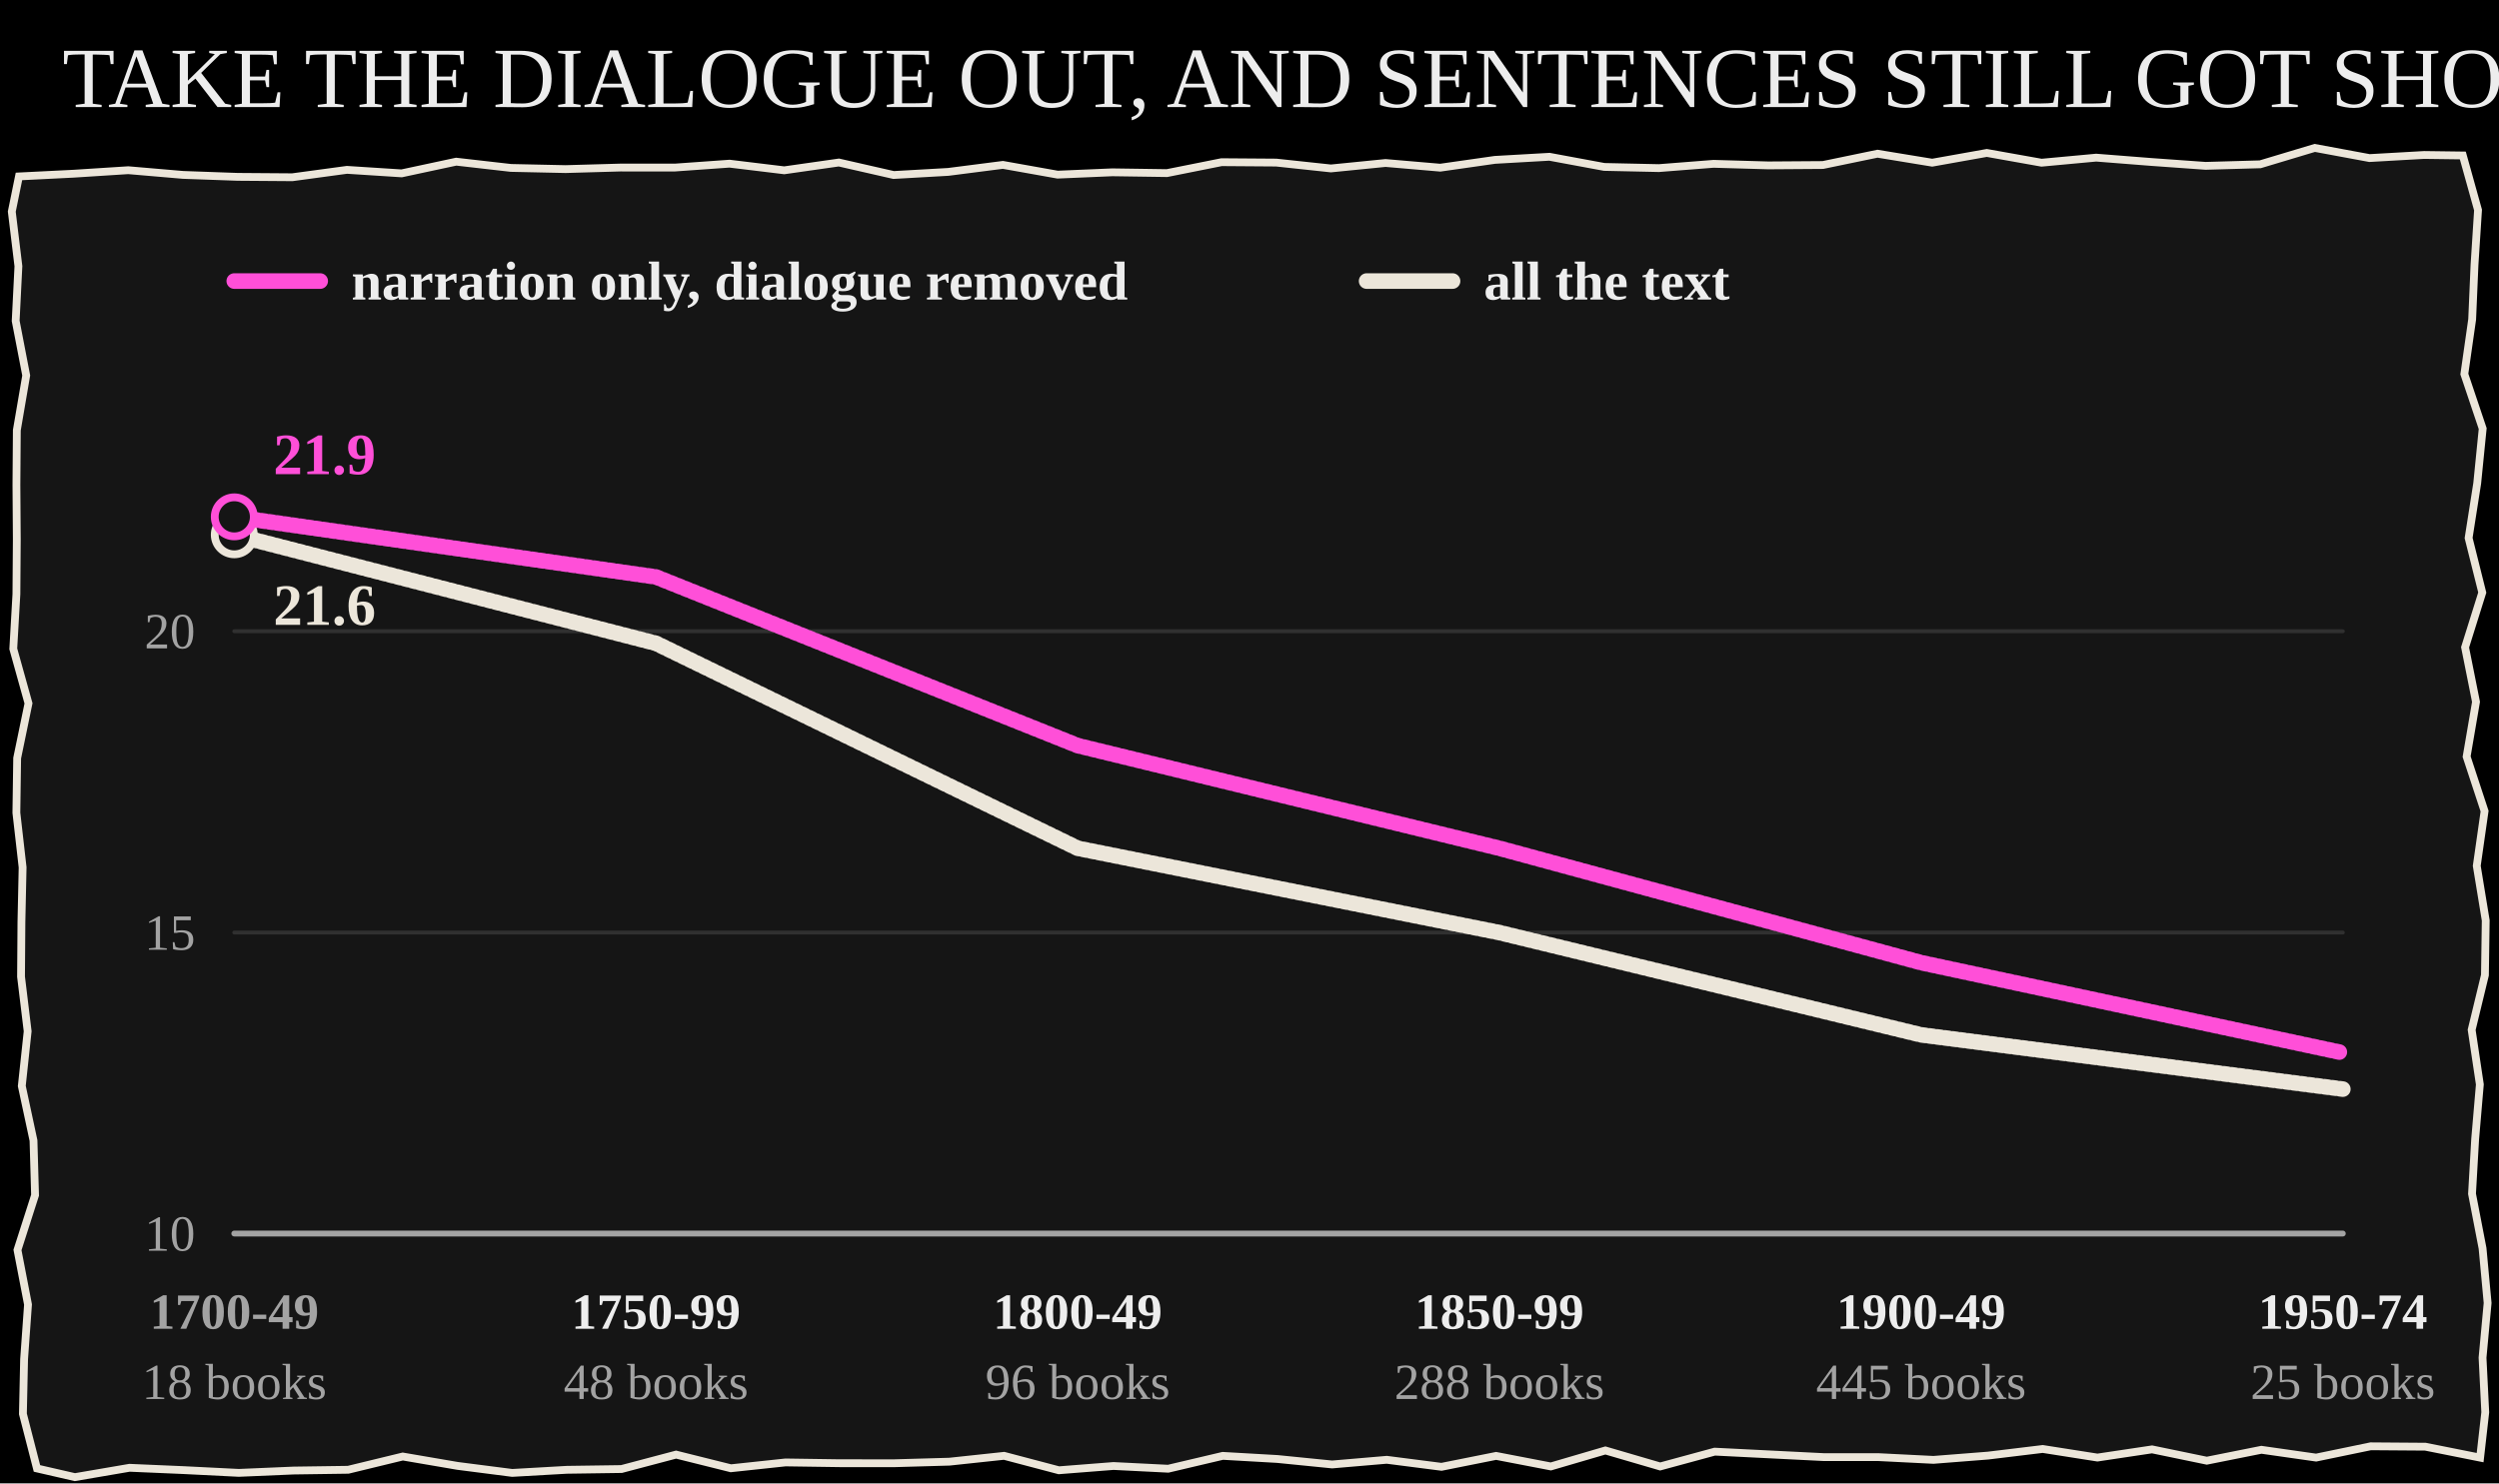
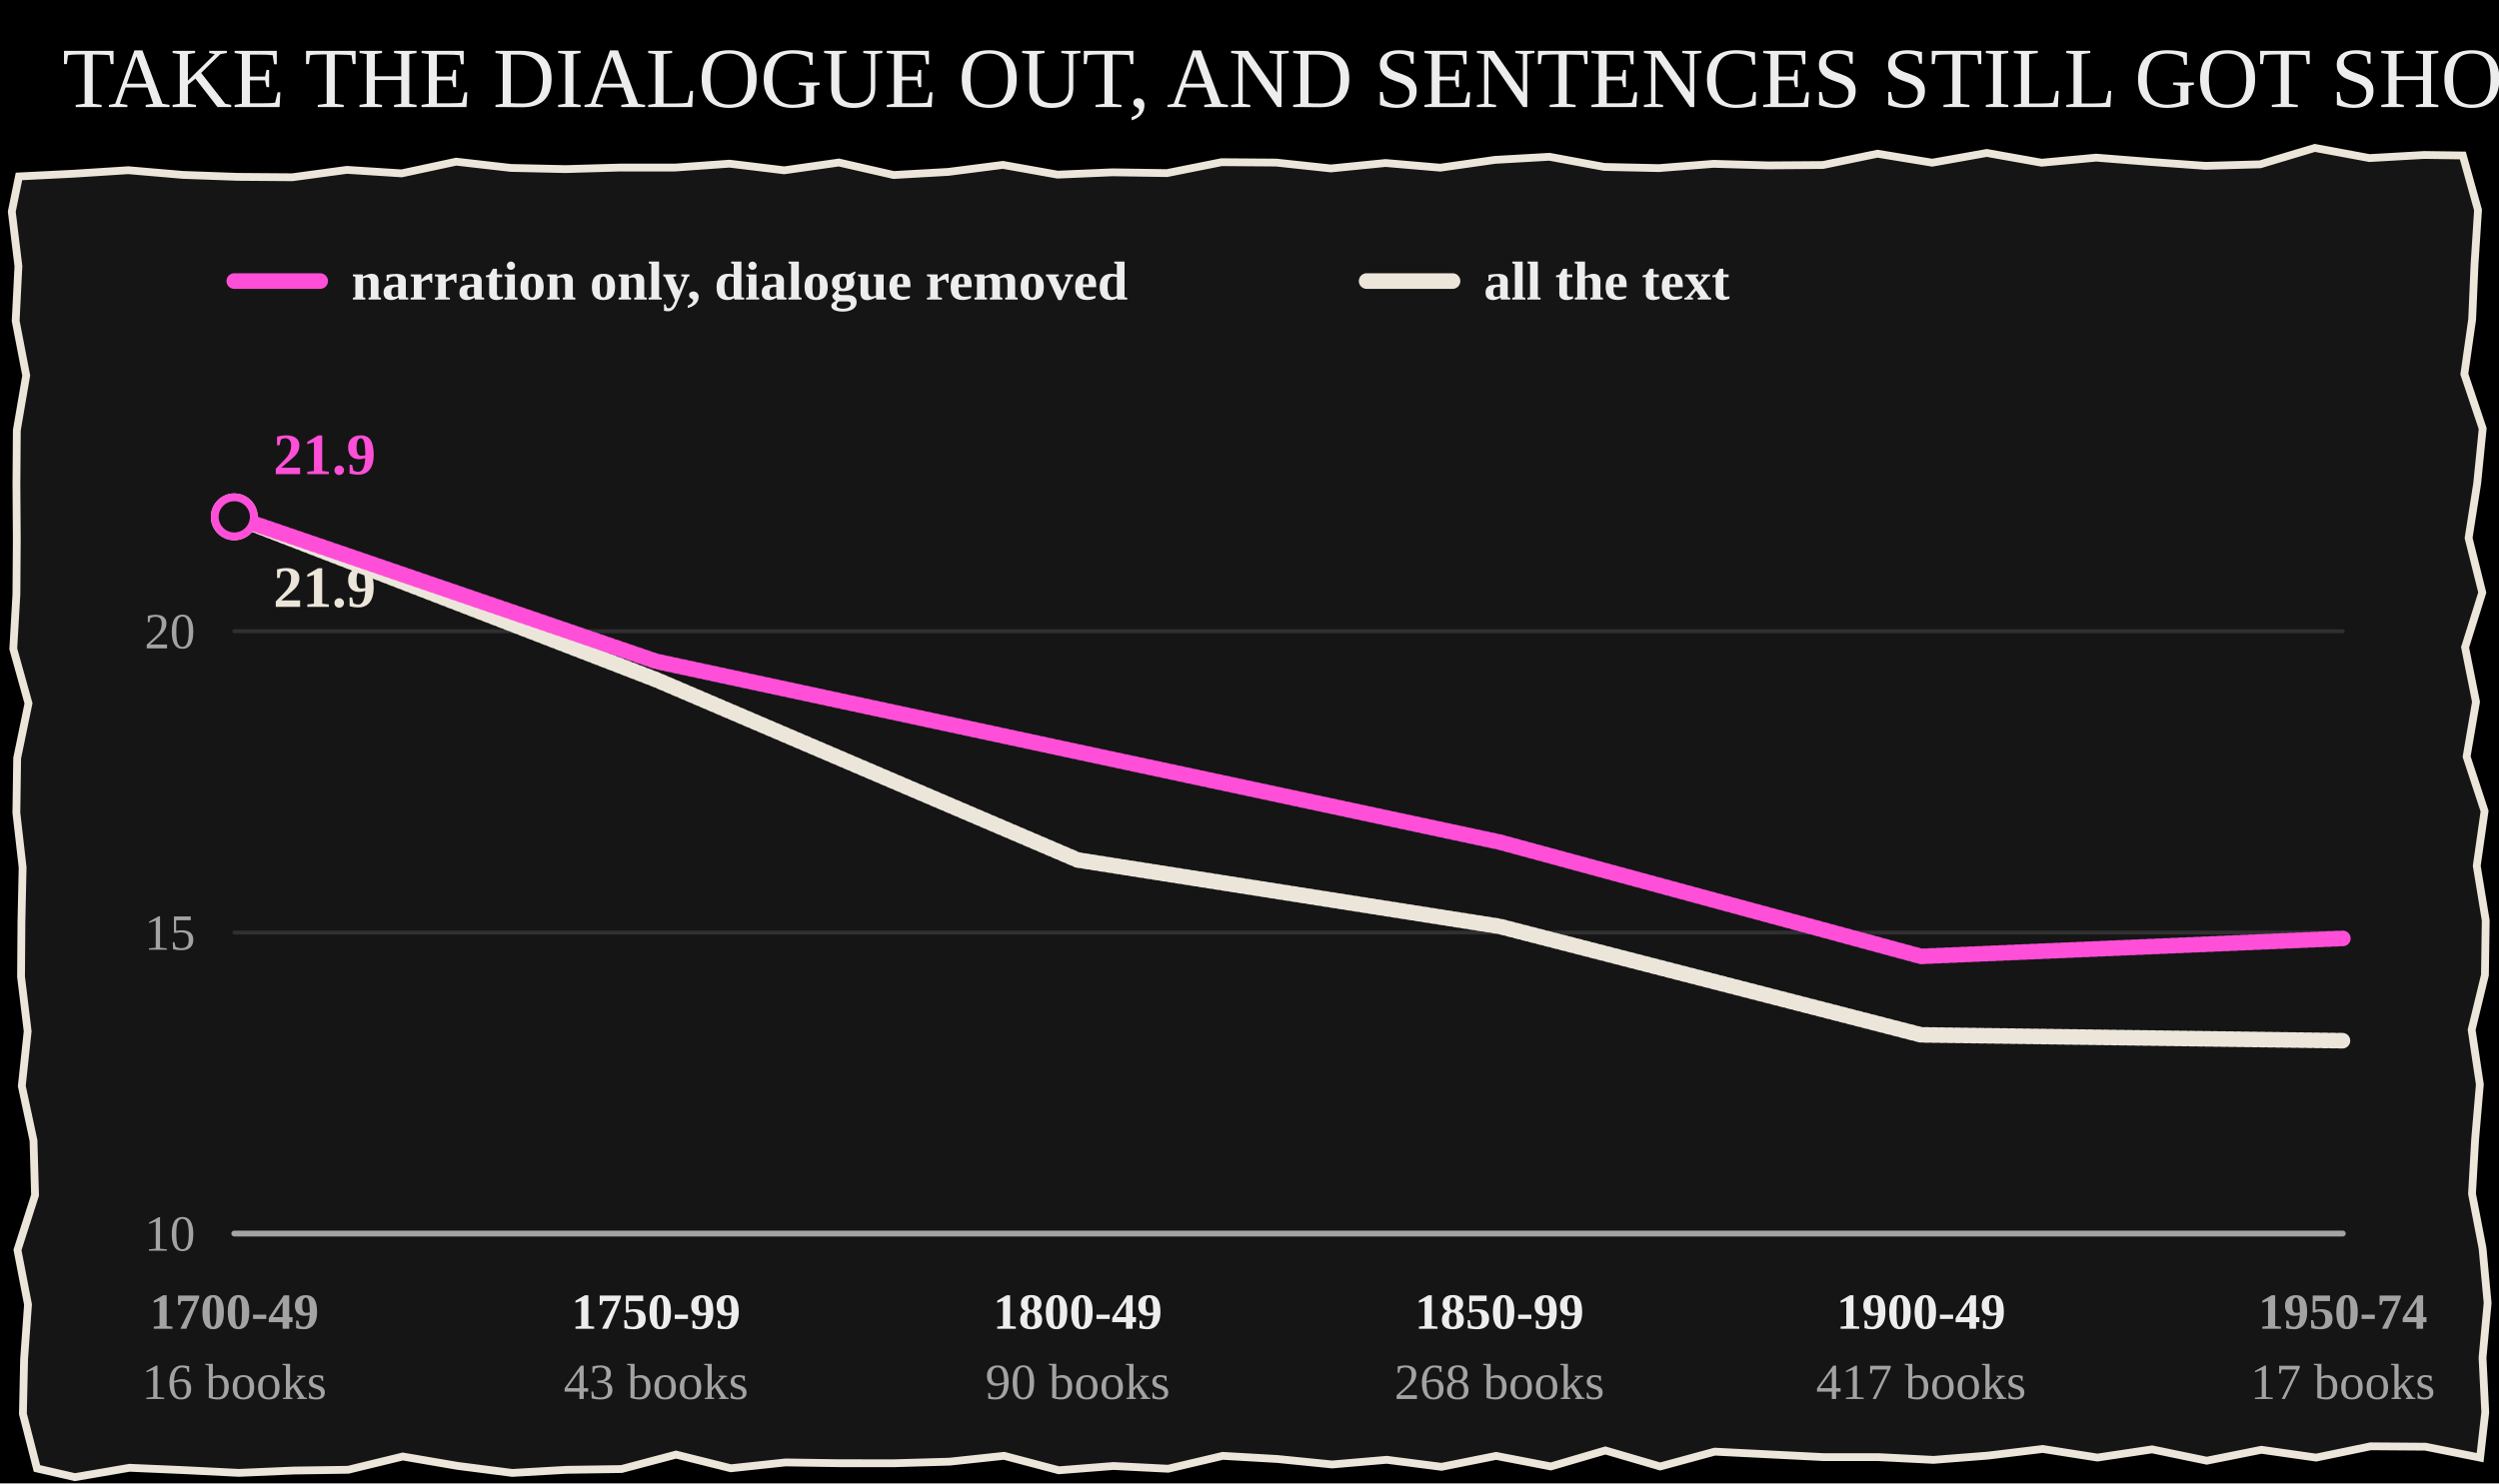
- <svg xmlns="http://www.w3.org/2000/svg" viewBox="0 0 640 380" width="640" height="380" role="img" aria-label="Line chart of median words between stops (periods, question marks, exclamation marks, semicolons and colons), by 50-year period from 1700-49 to 1950-74. Narration alone, with every quoted word removed, falls from 21.9 words in 1700-49 to 14.5 in 1900-49 and 13.0 in 1950-74. All the text falls from 21.6 to 13.3 and 12.4. The two lines fall together, so sentences got shorter outside dialogue too. The 1700-49 period has only 18 books.">
+ <svg xmlns="http://www.w3.org/2000/svg" viewBox="0 0 640 380" width="640" height="380" role="img" aria-label="Line chart of median words between stops (periods, question marks, exclamation marks, semicolons and colons), by 50-year period from 1700-49 to 1950-74, in the 883 deduplicated books that still have a full text. Narration alone, with every quoted word removed, falls from 21.9 words in 1700-49 to 14.6 in 1900-49. All the text falls from 21.9 to 13.3. The two lines fall together, so sentences got shorter outside dialogue too. 1700-49 has only 16 books and 1950-74 only 17, where narration sits at 14.9 and all the text at 13.2.">
  <defs />
  <rect width="640" height="380" fill="#000000" />
  <path class="d-paper" d="M6,43 L20,42.4 L34,41.6 L48,42.9 L62,43.5 L76,43.7 L90,41.9 L104,42.9 L118,40 L132,41.7 L146,42.1 L160,41.8 L174,41.9 L188,41 L202,42.8 L216,40.9 L230,44.2 L244,43.5 L258,41.8 L272,44.4 L286,43.9 L300,44.2 L314,41.5 L328,41.7 L342,43.3 L356,42 L370,43.3 L384,41.4 L398,40.7 L412,43.4 L426,43.8 L440,42.8 L454,43.3 L468,43.3 L482,40.5 L496,42.9 L510,40.5 L524,43.1 L538,41.9 L552,43.1 L566,44.2 L580,43.9 L594,39.8 L608,42.5 L622,41.8 L631.9,42 L635.7,56 L634.7,70 L634,84 L631.9,98 L636.5,112 L635,126 L632.7,140 L636.1,154 L631.6,168 L634.3,182 L631.8,196 L636.3,210 L634.2,224 L636.4,238 L636.1,252 L632.6,266 L634.6,280 L633.3,294 L632.4,308 L635,322 L636.2,336 L634.8,350 L635.4,364 L634,375.6 L620,372.7 L606,372.5 L592,375.3 L578,373.2 L564,375.9 L550,372.9 L536,374.9 L522,372.6 L508,374.2 L494,375.2 L480,374.4 L466,374.3 L452,373.5 L438,372.7 L424,376.4 L410,372.2 L396,376.2 L382,373.4 L368,376.1 L354,374.2 L340,375.3 L326,373.8 L312,372.9 L298,376.1 L284,375.3 L270,376.3 L256,372.5 L242,373.9 L228,374.2 L214,374.1 L200,373.8 L186,375.2 L172,371.6 L158,375.2 L144,375.3 L130,376 L116,374.1 L102,371.6 L88,374.9 L74,375 L60,375.5 L46,374.7 L32,374 L18,376.3 L8.3,374 L4.8,360 L5.2,346 L6.3,332 L3.7,318 L8.3,304 L8,290 L5.1,276 L6.7,262 L5.1,248 L5.3,234 L5.7,220 L4.2,206 L4.5,192 L7.5,178 L3.7,164 L4.6,150 L4.8,136 L4.8,122 L5,108 L7.5,94 L4.9,80 L5.7,66 L4.1,52 Z" fill="#151515" stroke="#ece6da" stroke-width="2" transform="rotate(-0.4 320 208)" />
  <text x="16" y="20" font-family="var(--font-anton, Anton), Impact, sans-serif" font-size="22" fill="#ededed" text-anchor="start" dominant-baseline="central">TAKE THE DIALOGUE OUT, AND SENTENCES STILL GOT SHORTER</text>
  <path d="M60,316 L600,316" fill="none" stroke="#a3a3a3" stroke-width="1.5" stroke-linecap="round" />
  <text x="50" y="316" font-family="var(--font-hanken-grotesk, 'Hanken Grotesk'), Arial, sans-serif" font-size="13" fill="#a3a3a3" text-anchor="end" dominant-baseline="central">10</text>
  <path d="M60,238.9 L600,238.9" fill="none" stroke="#303030" stroke-width="1" stroke-linecap="round" />
  <text x="50" y="238.9" font-family="var(--font-hanken-grotesk, 'Hanken Grotesk'), Arial, sans-serif" font-size="13" fill="#a3a3a3" text-anchor="end" dominant-baseline="central">15</text>
  <path d="M60,161.7 L600,161.7" fill="none" stroke="#303030" stroke-width="1" stroke-linecap="round" />
  <text x="50" y="161.7" font-family="var(--font-hanken-grotesk, 'Hanken Grotesk'), Arial, sans-serif" font-size="13" fill="#a3a3a3" text-anchor="end" dominant-baseline="central">20</text>
  <text x="60" y="336" font-family="var(--font-hanken-grotesk, 'Hanken Grotesk'), Arial, sans-serif" font-size="13" font-weight="600" fill="#a3a3a3" text-anchor="middle" dominant-baseline="central">1700-49</text>
-   <text x="60" y="354" font-family="var(--font-hanken-grotesk, 'Hanken Grotesk'), Arial, sans-serif" font-size="13" fill="#a3a3a3" text-anchor="middle" dominant-baseline="central">18 books</text>
+   <text x="60" y="354" font-family="var(--font-hanken-grotesk, 'Hanken Grotesk'), Arial, sans-serif" font-size="13" fill="#a3a3a3" text-anchor="middle" dominant-baseline="central">16 books</text>
  <text x="168" y="336" font-family="var(--font-hanken-grotesk, 'Hanken Grotesk'), Arial, sans-serif" font-size="13" font-weight="600" fill="#ededed" text-anchor="middle" dominant-baseline="central">1750-99</text>
-   <text x="168" y="354" font-family="var(--font-hanken-grotesk, 'Hanken Grotesk'), Arial, sans-serif" font-size="13" fill="#a3a3a3" text-anchor="middle" dominant-baseline="central">48 books</text>
+   <text x="168" y="354" font-family="var(--font-hanken-grotesk, 'Hanken Grotesk'), Arial, sans-serif" font-size="13" fill="#a3a3a3" text-anchor="middle" dominant-baseline="central">43 books</text>
  <text x="276" y="336" font-family="var(--font-hanken-grotesk, 'Hanken Grotesk'), Arial, sans-serif" font-size="13" font-weight="600" fill="#ededed" text-anchor="middle" dominant-baseline="central">1800-49</text>
-   <text x="276" y="354" font-family="var(--font-hanken-grotesk, 'Hanken Grotesk'), Arial, sans-serif" font-size="13" fill="#a3a3a3" text-anchor="middle" dominant-baseline="central">96 books</text>
+   <text x="276" y="354" font-family="var(--font-hanken-grotesk, 'Hanken Grotesk'), Arial, sans-serif" font-size="13" fill="#a3a3a3" text-anchor="middle" dominant-baseline="central">90 books</text>
  <text x="384" y="336" font-family="var(--font-hanken-grotesk, 'Hanken Grotesk'), Arial, sans-serif" font-size="13" font-weight="600" fill="#ededed" text-anchor="middle" dominant-baseline="central">1850-99</text>
-   <text x="384" y="354" font-family="var(--font-hanken-grotesk, 'Hanken Grotesk'), Arial, sans-serif" font-size="13" fill="#a3a3a3" text-anchor="middle" dominant-baseline="central">288 books</text>
+   <text x="384" y="354" font-family="var(--font-hanken-grotesk, 'Hanken Grotesk'), Arial, sans-serif" font-size="13" fill="#a3a3a3" text-anchor="middle" dominant-baseline="central">268 books</text>
  <text x="492" y="336" font-family="var(--font-hanken-grotesk, 'Hanken Grotesk'), Arial, sans-serif" font-size="13" font-weight="600" fill="#ededed" text-anchor="middle" dominant-baseline="central">1900-49</text>
-   <text x="492" y="354" font-family="var(--font-hanken-grotesk, 'Hanken Grotesk'), Arial, sans-serif" font-size="13" fill="#a3a3a3" text-anchor="middle" dominant-baseline="central">445 books</text>
-   <text x="600" y="336" font-family="var(--font-hanken-grotesk, 'Hanken Grotesk'), Arial, sans-serif" font-size="13" font-weight="600" fill="#ededed" text-anchor="middle" dominant-baseline="central">1950-74</text>
-   <text x="600" y="354" font-family="var(--font-hanken-grotesk, 'Hanken Grotesk'), Arial, sans-serif" font-size="13" fill="#a3a3a3" text-anchor="middle" dominant-baseline="central">25 books</text>
+   <text x="492" y="354" font-family="var(--font-hanken-grotesk, 'Hanken Grotesk'), Arial, sans-serif" font-size="13" fill="#a3a3a3" text-anchor="middle" dominant-baseline="central">417 books</text>
+   <text x="600" y="336" font-family="var(--font-hanken-grotesk, 'Hanken Grotesk'), Arial, sans-serif" font-size="13" font-weight="600" fill="#a3a3a3" text-anchor="middle" dominant-baseline="central">1950-74</text>
+   <text x="600" y="354" font-family="var(--font-hanken-grotesk, 'Hanken Grotesk'), Arial, sans-serif" font-size="13" fill="#a3a3a3" text-anchor="middle" dominant-baseline="central">17 books</text>
  <g class="anim-live">
-     <path d="M60,137 L168,164.8 L276,217.3 L384,238.9 L492,265.1 L600,279" fill="none" stroke="#ece6da" stroke-width="4" stroke-linejoin="round" stroke-linecap="round" pathLength="1" stroke-dasharray="1" class="d-flow" stroke-dashoffset="1">
+     <path d="M60,132.4 L168,174.1 L276,220.3 L384,237.3 L492,265.1 L600,266.6" fill="none" stroke="#ece6da" stroke-width="4" stroke-linejoin="round" stroke-linecap="round" pathLength="1" stroke-dasharray="1" class="d-flow" stroke-dashoffset="1">
      <animate attributeName="stroke-dashoffset" calcMode="discrete" values="1;0.8;0.7;0.6;0.5;0.4;0.3;0.2;0.1;0" keyTimes="0;0.042;0.05;0.058;0.067;0.083;0.092;0.108;0.125;0.158" dur="10s" fill="freeze" />
    </path>
-     <circle cx="60" cy="137" r="5" fill="#151515" stroke="#ece6da" stroke-width="2" opacity="1" />
-     <circle cx="168" cy="164.8" r="5.5" fill="#ece6da" stroke="#151515" stroke-width="2" opacity="0">
+     <circle cx="60" cy="132.4" r="5" fill="#151515" stroke="#ece6da" stroke-width="2" opacity="1" />
+     <circle cx="168" cy="174.1" r="5.5" fill="#ece6da" stroke="#151515" stroke-width="2" opacity="0">
      <animate attributeName="opacity" calcMode="discrete" values="0;1" keyTimes="0;0.05" dur="10s" fill="freeze" />
    </circle>
-     <circle cx="276" cy="217.3" r="5.5" fill="#ece6da" stroke="#151515" stroke-width="2" opacity="0">
+     <circle cx="276" cy="220.3" r="5.5" fill="#ece6da" stroke="#151515" stroke-width="2" opacity="0">
      <animate attributeName="opacity" calcMode="discrete" values="0;1" keyTimes="0;0.067" dur="10s" fill="freeze" />
    </circle>
-     <circle cx="384" cy="238.9" r="5.5" fill="#ece6da" stroke="#151515" stroke-width="2" opacity="0">
+     <circle cx="384" cy="237.3" r="5.5" fill="#ece6da" stroke="#151515" stroke-width="2" opacity="0">
      <animate attributeName="opacity" calcMode="discrete" values="0;1" keyTimes="0;0.083" dur="10s" fill="freeze" />
    </circle>
    <circle cx="492" cy="265.1" r="5.5" fill="#ece6da" stroke="#151515" stroke-width="2" opacity="0">
      <animate attributeName="opacity" calcMode="discrete" values="0;1" keyTimes="0;0.117" dur="10s" fill="freeze" />
    </circle>
-     <circle cx="600" cy="279" r="5.5" fill="#ece6da" stroke="#151515" stroke-width="2" opacity="0">
+     <circle cx="600" cy="266.6" r="5" fill="#151515" stroke="#ece6da" stroke-width="2" opacity="0">
      <animate attributeName="opacity" calcMode="discrete" values="0;1" keyTimes="0;0.208" dur="10s" fill="freeze" />
    </circle>
-     <text x="70" y="155" font-family="var(--font-hanken-grotesk, 'Hanken Grotesk'), Arial, sans-serif" font-size="15" font-weight="700" fill="#ece6da" text-anchor="start" dominant-baseline="central" opacity="1">21.6</text>
+     <text x="70" y="150.4" font-family="var(--font-hanken-grotesk, 'Hanken Grotesk'), Arial, sans-serif" font-size="15" font-weight="700" fill="#ece6da" text-anchor="start" dominant-baseline="central" opacity="1">21.9</text>
    <text x="492" y="283.1" font-family="var(--font-hanken-grotesk, 'Hanken Grotesk'), Arial, sans-serif" font-size="15" font-weight="700" fill="#ece6da" text-anchor="middle" dominant-baseline="central" opacity="0">
      <animate attributeName="opacity" calcMode="discrete" values="0;1" keyTimes="0;0.117" dur="10s" fill="freeze" />13.3</text>
-     <path d="M60,132.4 L168,147.8 L276,191 L384,217.3 L492,246.6 L600,269.7" fill="none" stroke="#ff4fd8" stroke-width="4" stroke-linejoin="round" stroke-linecap="round" pathLength="1" stroke-dasharray="1" class="d-flow" stroke-dashoffset="1">
+     <path d="M60,132.4 L168,169.4 L276,192.6 L384,215.7 L492,245 L600,240.4" fill="none" stroke="#ff4fd8" stroke-width="4" stroke-linejoin="round" stroke-linecap="round" pathLength="1" stroke-dasharray="1" class="d-flow" stroke-dashoffset="1">
      <animate attributeName="stroke-dashoffset" calcMode="discrete" values="1;0.8;0.7;0.6;0.5;0.4;0.3;0.2;0.1;0" keyTimes="0;0.042;0.05;0.058;0.067;0.083;0.092;0.108;0.125;0.158" dur="10s" fill="freeze" />
    </path>
    <circle cx="60" cy="132.4" r="5" fill="#151515" stroke="#ff4fd8" stroke-width="2" opacity="1" />
-     <circle cx="168" cy="147.8" r="5.5" fill="#ff4fd8" stroke="#151515" stroke-width="2" opacity="0">
+     <circle cx="168" cy="169.4" r="5.5" fill="#ff4fd8" stroke="#151515" stroke-width="2" opacity="0">
      <animate attributeName="opacity" calcMode="discrete" values="0;1" keyTimes="0;0.05" dur="10s" fill="freeze" />
    </circle>
-     <circle cx="276" cy="191" r="5.5" fill="#ff4fd8" stroke="#151515" stroke-width="2" opacity="0">
+     <circle cx="276" cy="192.6" r="5.5" fill="#ff4fd8" stroke="#151515" stroke-width="2" opacity="0">
      <animate attributeName="opacity" calcMode="discrete" values="0;1" keyTimes="0;0.067" dur="10s" fill="freeze" />
    </circle>
-     <circle cx="384" cy="217.3" r="5.5" fill="#ff4fd8" stroke="#151515" stroke-width="2" opacity="0">
+     <circle cx="384" cy="215.7" r="5.5" fill="#ff4fd8" stroke="#151515" stroke-width="2" opacity="0">
      <animate attributeName="opacity" calcMode="discrete" values="0;1" keyTimes="0;0.083" dur="10s" fill="freeze" />
    </circle>
-     <circle cx="492" cy="246.6" r="5.5" fill="#ff4fd8" stroke="#151515" stroke-width="2" opacity="0">
+     <circle cx="492" cy="245" r="5.5" fill="#ff4fd8" stroke="#151515" stroke-width="2" opacity="0">
      <animate attributeName="opacity" calcMode="discrete" values="0;1" keyTimes="0;0.117" dur="10s" fill="freeze" />
    </circle>
-     <circle cx="600" cy="269.7" r="5.5" fill="#ff4fd8" stroke="#151515" stroke-width="2" opacity="0">
+     <circle cx="600" cy="240.4" r="5" fill="#151515" stroke="#ff4fd8" stroke-width="2" opacity="0">
      <animate attributeName="opacity" calcMode="discrete" values="0;1" keyTimes="0;0.208" dur="10s" fill="freeze" />
    </circle>
    <text x="70" y="116.4" font-family="var(--font-hanken-grotesk, 'Hanken Grotesk'), Arial, sans-serif" font-size="15" font-weight="700" fill="#ff4fd8" text-anchor="start" dominant-baseline="central" opacity="1">21.9</text>
-     <text x="492" y="230.6" font-family="var(--font-hanken-grotesk, 'Hanken Grotesk'), Arial, sans-serif" font-size="15" font-weight="700" fill="#ff4fd8" text-anchor="middle" dominant-baseline="central" opacity="0">
-       <animate attributeName="opacity" calcMode="discrete" values="0;1" keyTimes="0;0.117" dur="10s" fill="freeze" />14.5</text>
+     <text x="492" y="229" font-family="var(--font-hanken-grotesk, 'Hanken Grotesk'), Arial, sans-serif" font-size="15" font-weight="700" fill="#ff4fd8" text-anchor="middle" dominant-baseline="central" opacity="0">
+       <animate attributeName="opacity" calcMode="discrete" values="0;1" keyTimes="0;0.117" dur="10s" fill="freeze" />14.6</text>
    <line x1="60" x2="82" y1="72" y2="72" stroke="#ff4fd8" stroke-width="4" stroke-linecap="round" />
    <text x="90" y="72" font-family="var(--font-hanken-grotesk, 'Hanken Grotesk'), Arial, sans-serif" font-size="14" font-weight="600" fill="#ededed" text-anchor="start" dominant-baseline="central">narration only, dialogue removed</text>
    <line x1="350" x2="372" y1="72" y2="72" stroke="#ece6da" stroke-width="4" stroke-linecap="round" />
    <text x="380" y="72" font-family="var(--font-hanken-grotesk, 'Hanken Grotesk'), Arial, sans-serif" font-size="14" font-weight="600" fill="#ededed" text-anchor="start" dominant-baseline="central">all the text</text>
  </g>
  <g class="anim-still" display="none">
-     <path d="M60,137 L168,164.8 L276,217.3 L384,238.9 L492,265.1 L600,279" fill="none" stroke="#ece6da" stroke-width="4" stroke-linejoin="round" stroke-linecap="round" pathLength="1" stroke-dasharray="1" class="d-flow" stroke-dashoffset="0" />
-     <circle cx="60" cy="137" r="5" fill="#151515" stroke="#ece6da" stroke-width="2" opacity="1" />
-     <circle cx="168" cy="164.8" r="5.5" fill="#ece6da" stroke="#151515" stroke-width="2" opacity="1" />
-     <circle cx="276" cy="217.3" r="5.5" fill="#ece6da" stroke="#151515" stroke-width="2" opacity="1" />
-     <circle cx="384" cy="238.9" r="5.5" fill="#ece6da" stroke="#151515" stroke-width="2" opacity="1" />
+     <path d="M60,132.4 L168,174.1 L276,220.3 L384,237.3 L492,265.1 L600,266.6" fill="none" stroke="#ece6da" stroke-width="4" stroke-linejoin="round" stroke-linecap="round" pathLength="1" stroke-dasharray="1" class="d-flow" stroke-dashoffset="0" />
+     <circle cx="60" cy="132.4" r="5" fill="#151515" stroke="#ece6da" stroke-width="2" opacity="1" />
+     <circle cx="168" cy="174.1" r="5.5" fill="#ece6da" stroke="#151515" stroke-width="2" opacity="1" />
+     <circle cx="276" cy="220.3" r="5.5" fill="#ece6da" stroke="#151515" stroke-width="2" opacity="1" />
+     <circle cx="384" cy="237.3" r="5.5" fill="#ece6da" stroke="#151515" stroke-width="2" opacity="1" />
    <circle cx="492" cy="265.1" r="5.5" fill="#ece6da" stroke="#151515" stroke-width="2" opacity="1" />
-     <circle cx="600" cy="279" r="5.5" fill="#ece6da" stroke="#151515" stroke-width="2" opacity="1" />
-     <text x="70" y="155" font-family="var(--font-hanken-grotesk, 'Hanken Grotesk'), Arial, sans-serif" font-size="15" font-weight="700" fill="#ece6da" text-anchor="start" dominant-baseline="central" opacity="1">21.6</text>
+     <circle cx="600" cy="266.6" r="5" fill="#151515" stroke="#ece6da" stroke-width="2" opacity="1" />
+     <text x="70" y="150.4" font-family="var(--font-hanken-grotesk, 'Hanken Grotesk'), Arial, sans-serif" font-size="15" font-weight="700" fill="#ece6da" text-anchor="start" dominant-baseline="central" opacity="1">21.9</text>
    <text x="492" y="283.1" font-family="var(--font-hanken-grotesk, 'Hanken Grotesk'), Arial, sans-serif" font-size="15" font-weight="700" fill="#ece6da" text-anchor="middle" dominant-baseline="central" opacity="1">13.3</text>
-     <path d="M60,132.4 L168,147.8 L276,191 L384,217.3 L492,246.6 L600,269.7" fill="none" stroke="#ff4fd8" stroke-width="4" stroke-linejoin="round" stroke-linecap="round" pathLength="1" stroke-dasharray="1" class="d-flow" stroke-dashoffset="0" />
+     <path d="M60,132.4 L168,169.4 L276,192.6 L384,215.7 L492,245 L600,240.4" fill="none" stroke="#ff4fd8" stroke-width="4" stroke-linejoin="round" stroke-linecap="round" pathLength="1" stroke-dasharray="1" class="d-flow" stroke-dashoffset="0" />
    <circle cx="60" cy="132.4" r="5" fill="#151515" stroke="#ff4fd8" stroke-width="2" opacity="1" />
-     <circle cx="168" cy="147.8" r="5.5" fill="#ff4fd8" stroke="#151515" stroke-width="2" opacity="1" />
-     <circle cx="276" cy="191" r="5.5" fill="#ff4fd8" stroke="#151515" stroke-width="2" opacity="1" />
-     <circle cx="384" cy="217.3" r="5.5" fill="#ff4fd8" stroke="#151515" stroke-width="2" opacity="1" />
-     <circle cx="492" cy="246.6" r="5.5" fill="#ff4fd8" stroke="#151515" stroke-width="2" opacity="1" />
-     <circle cx="600" cy="269.7" r="5.5" fill="#ff4fd8" stroke="#151515" stroke-width="2" opacity="1" />
+     <circle cx="168" cy="169.4" r="5.5" fill="#ff4fd8" stroke="#151515" stroke-width="2" opacity="1" />
+     <circle cx="276" cy="192.6" r="5.5" fill="#ff4fd8" stroke="#151515" stroke-width="2" opacity="1" />
+     <circle cx="384" cy="215.7" r="5.5" fill="#ff4fd8" stroke="#151515" stroke-width="2" opacity="1" />
+     <circle cx="492" cy="245" r="5.5" fill="#ff4fd8" stroke="#151515" stroke-width="2" opacity="1" />
+     <circle cx="600" cy="240.4" r="5" fill="#151515" stroke="#ff4fd8" stroke-width="2" opacity="1" />
    <text x="70" y="116.4" font-family="var(--font-hanken-grotesk, 'Hanken Grotesk'), Arial, sans-serif" font-size="15" font-weight="700" fill="#ff4fd8" text-anchor="start" dominant-baseline="central" opacity="1">21.9</text>
-     <text x="492" y="230.6" font-family="var(--font-hanken-grotesk, 'Hanken Grotesk'), Arial, sans-serif" font-size="15" font-weight="700" fill="#ff4fd8" text-anchor="middle" dominant-baseline="central" opacity="1">14.5</text>
+     <text x="492" y="229" font-family="var(--font-hanken-grotesk, 'Hanken Grotesk'), Arial, sans-serif" font-size="15" font-weight="700" fill="#ff4fd8" text-anchor="middle" dominant-baseline="central" opacity="1">14.6</text>
    <line x1="60" x2="82" y1="72" y2="72" stroke="#ff4fd8" stroke-width="4" stroke-linecap="round" />
    <text x="90" y="72" font-family="var(--font-hanken-grotesk, 'Hanken Grotesk'), Arial, sans-serif" font-size="14" font-weight="600" fill="#ededed" text-anchor="start" dominant-baseline="central">narration only, dialogue removed</text>
    <line x1="350" x2="372" y1="72" y2="72" stroke="#ece6da" stroke-width="4" stroke-linecap="round" />
    <text x="380" y="72" font-family="var(--font-hanken-grotesk, 'Hanken Grotesk'), Arial, sans-serif" font-size="14" font-weight="600" fill="#ededed" text-anchor="start" dominant-baseline="central">all the text</text>
  </g>
</svg>
